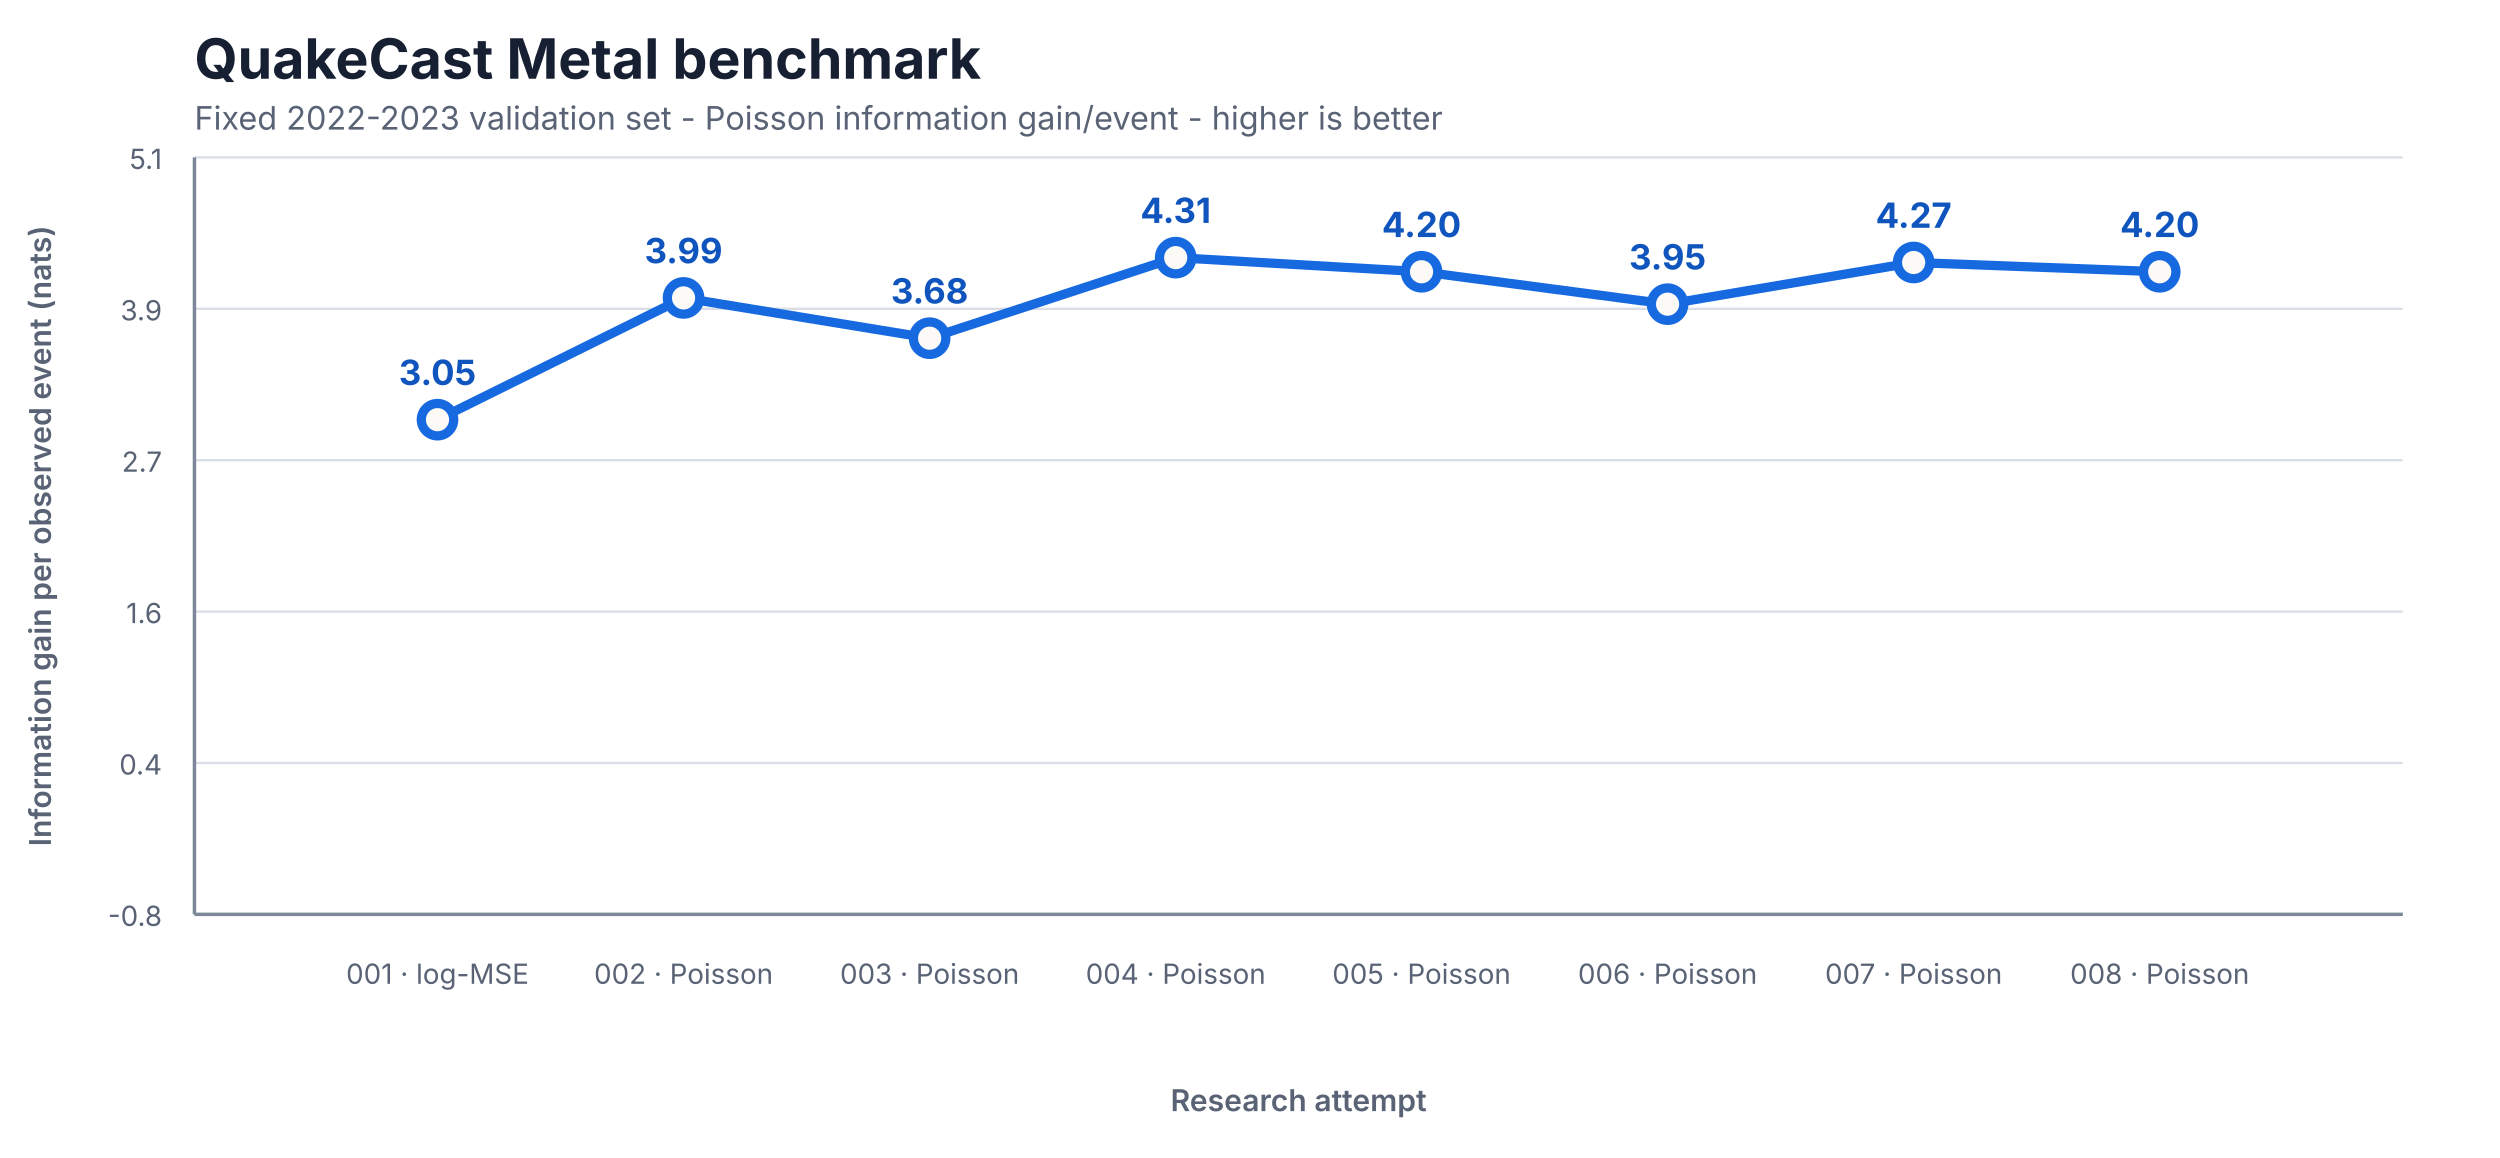
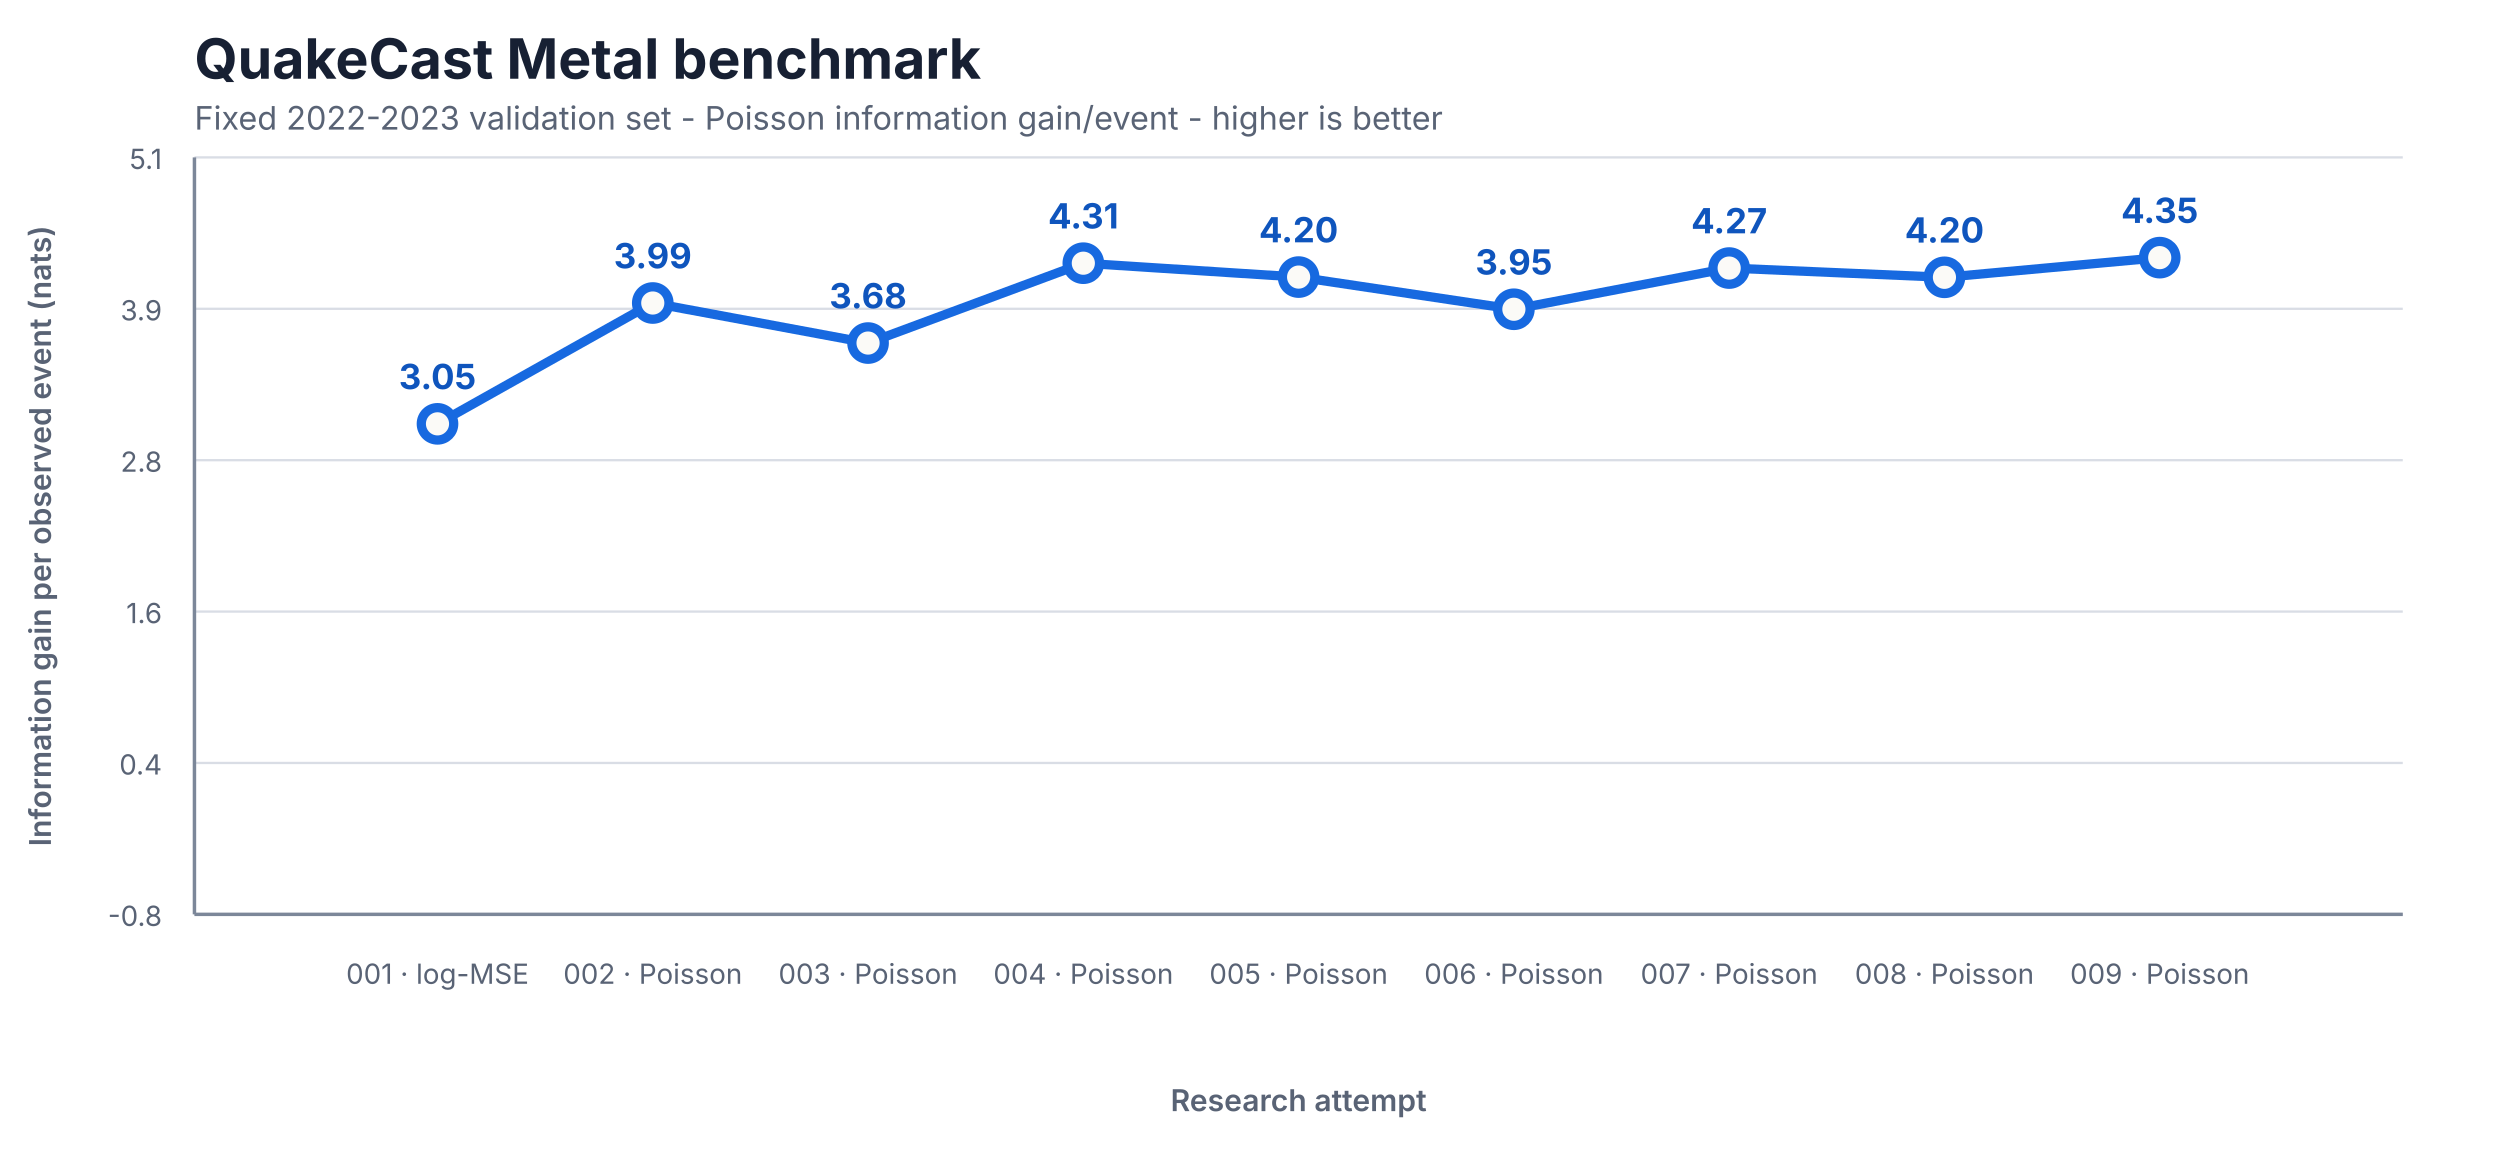
<svg xmlns="http://www.w3.org/2000/svg" width="1080" height="500" viewBox="0 0 1080 500" role="img" aria-labelledby="title desc">
  <style>
  :root { color-scheme: light dark; }
  svg { background: #fbfaf7; font-family: ui-sans-serif, -apple-system, BlinkMacSystemFont, "Segoe UI", sans-serif; }
  .title { fill: #172033; font-size: 24px; font-weight: 700; }
  .subtitle, .tick, .axis-label, .attempt, .empty { fill: #596375; }
  .subtitle { font-size: 14px; } .tick { font-size: 12px; } .axis-label { font-size: 13px; font-weight: 600; }
  .grid { stroke: #d9dde5; stroke-width: 1; } .axis { stroke: #7c8799; stroke-width: 1.5; }
  .series { fill: none; stroke: #1769e0; stroke-width: 4; stroke-linejoin: round; stroke-linecap: round; }
  .point { fill: #fbfaf7; stroke: #1769e0; stroke-width: 4; }
  .value { fill: #0f55bd; font-size: 15px; font-weight: 700; } .attempt { font-size: 12px; }
  @media (prefers-color-scheme: dark) {
    svg { background: #10141c; } .title { fill: #eef3fb; } .subtitle, .tick, .axis-label, .attempt, .empty { fill: #aeb8c7; }
    .grid { stroke: #2c3441; } .axis { stroke: #697588; } .series { stroke: #68a0ff; }
    .point { fill: #10141c; stroke: #68a0ff; } .value { fill: #8bb8ff; }
  }
</style>
  <text class="title" x="84" y="34">QuakeCast Metal benchmark</text>
  <text class="subtitle" x="84" y="56">Fixed 2022-2023 validation set - Poisson information gain/event - higher is better</text>
  <line class="grid" x1="84" y1="395.0" x2="1038" y2="395.0" />
  <text class="tick" x="70" y="400.0" text-anchor="end">-0.8</text>
  <line class="grid" x1="84" y1="329.6" x2="1038" y2="329.6" />
  <text class="tick" x="70" y="334.6" text-anchor="end">0.4</text>
  <line class="grid" x1="84" y1="264.2" x2="1038" y2="264.2" />
  <text class="tick" x="70" y="269.2" text-anchor="end">1.6</text>
  <line class="grid" x1="84" y1="198.8" x2="1038" y2="198.8" />
-   <text class="tick" x="70" y="203.8" text-anchor="end">2.7</text>
+   <text class="tick" x="70" y="203.8" text-anchor="end">2.8</text>
  <line class="grid" x1="84" y1="133.4" x2="1038" y2="133.4" />
  <text class="tick" x="70" y="138.4" text-anchor="end">3.9</text>
  <line class="grid" x1="84" y1="68.0" x2="1038" y2="68.0" />
  <text class="tick" x="70" y="73.0" text-anchor="end">5.1</text>
  <line class="axis" x1="84" y1="68" x2="84" y2="395" />
  <line class="axis" x1="84" y1="395" x2="1038" y2="395" />
  <text class="axis-label" transform="translate(22 231.5) rotate(-90)" text-anchor="middle">Information gain per observed event (nats)</text>
  <text class="axis-label" x="561.0" y="480" text-anchor="middle">Research attempt</text>
-   <polyline class="series" points="189.0,181.3 295.3,128.7 401.6,146.1 507.9,111.3 614.1,117.4 720.4,131.4 826.7,113.4 933.0,117.4" />
-   <circle class="point" cx="189.0" cy="181.3" r="7" />
-   <text class="value" x="189.0" y="166.3" text-anchor="middle">3.05</text>
+   <polyline class="series" points="189.0,183.1 282.0,130.9 375.0,148.2 468.0,113.7 561.0,119.7 654.0,133.6 747.0,115.8 840.0,119.8 933.0,111.3" />
+   <circle class="point" cx="189.0" cy="183.1" r="7" />
+   <text class="value" x="189.0" y="168.1" text-anchor="middle">3.05</text>
  <text class="attempt" x="189.0" y="425" text-anchor="middle">001 · log-MSE</text>
-   <circle class="point" cx="295.3" cy="128.7" r="7" />
-   <text class="value" x="295.3" y="113.7" text-anchor="middle">3.99</text>
-   <text class="attempt" x="295.3" y="425" text-anchor="middle">002 · Poisson</text>
-   <circle class="point" cx="401.6" cy="146.1" r="7" />
-   <text class="value" x="401.6" y="131.1" text-anchor="middle">3.68</text>
-   <text class="attempt" x="401.6" y="425" text-anchor="middle">003 · Poisson</text>
-   <circle class="point" cx="507.9" cy="111.3" r="7" />
-   <text class="value" x="507.9" y="96.3" text-anchor="middle">4.31</text>
-   <text class="attempt" x="507.9" y="425" text-anchor="middle">004 · Poisson</text>
-   <circle class="point" cx="614.1" cy="117.4" r="7" />
-   <text class="value" x="614.1" y="102.4" text-anchor="middle">4.20</text>
-   <text class="attempt" x="614.1" y="425" text-anchor="middle">005 · Poisson</text>
-   <circle class="point" cx="720.4" cy="131.4" r="7" />
-   <text class="value" x="720.4" y="116.4" text-anchor="middle">3.95</text>
-   <text class="attempt" x="720.4" y="425" text-anchor="middle">006 · Poisson</text>
-   <circle class="point" cx="826.7" cy="113.4" r="7" />
-   <text class="value" x="826.7" y="98.4" text-anchor="middle">4.27</text>
-   <text class="attempt" x="826.7" y="425" text-anchor="middle">007 · Poisson</text>
-   <circle class="point" cx="933.0" cy="117.4" r="7" />
-   <text class="value" x="933.0" y="102.4" text-anchor="middle">4.20</text>
-   <text class="attempt" x="933.0" y="425" text-anchor="middle">008 · Poisson</text>
+   <circle class="point" cx="282.0" cy="130.9" r="7" />
+   <text class="value" x="282.0" y="115.9" text-anchor="middle">3.99</text>
+   <text class="attempt" x="282.0" y="425" text-anchor="middle">002 · Poisson</text>
+   <circle class="point" cx="375.0" cy="148.2" r="7" />
+   <text class="value" x="375.0" y="133.2" text-anchor="middle">3.68</text>
+   <text class="attempt" x="375.0" y="425" text-anchor="middle">003 · Poisson</text>
+   <circle class="point" cx="468.0" cy="113.7" r="7" />
+   <text class="value" x="468.0" y="98.7" text-anchor="middle">4.31</text>
+   <text class="attempt" x="468.0" y="425" text-anchor="middle">004 · Poisson</text>
+   <circle class="point" cx="561.0" cy="119.7" r="7" />
+   <text class="value" x="561.0" y="104.7" text-anchor="middle">4.20</text>
+   <text class="attempt" x="561.0" y="425" text-anchor="middle">005 · Poisson</text>
+   <circle class="point" cx="654.0" cy="133.6" r="7" />
+   <text class="value" x="654.0" y="118.6" text-anchor="middle">3.95</text>
+   <text class="attempt" x="654.0" y="425" text-anchor="middle">006 · Poisson</text>
+   <circle class="point" cx="747.0" cy="115.8" r="7" />
+   <text class="value" x="747.0" y="100.8" text-anchor="middle">4.27</text>
+   <text class="attempt" x="747.0" y="425" text-anchor="middle">007 · Poisson</text>
+   <circle class="point" cx="840.0" cy="119.8" r="7" />
+   <text class="value" x="840.0" y="104.8" text-anchor="middle">4.20</text>
+   <text class="attempt" x="840.0" y="425" text-anchor="middle">008 · Poisson</text>
+   <circle class="point" cx="933.0" cy="111.3" r="7" />
+   <text class="value" x="933.0" y="96.3" text-anchor="middle">4.35</text>
+   <text class="attempt" x="933.0" y="425" text-anchor="middle">009 · Poisson</text>
</svg>
